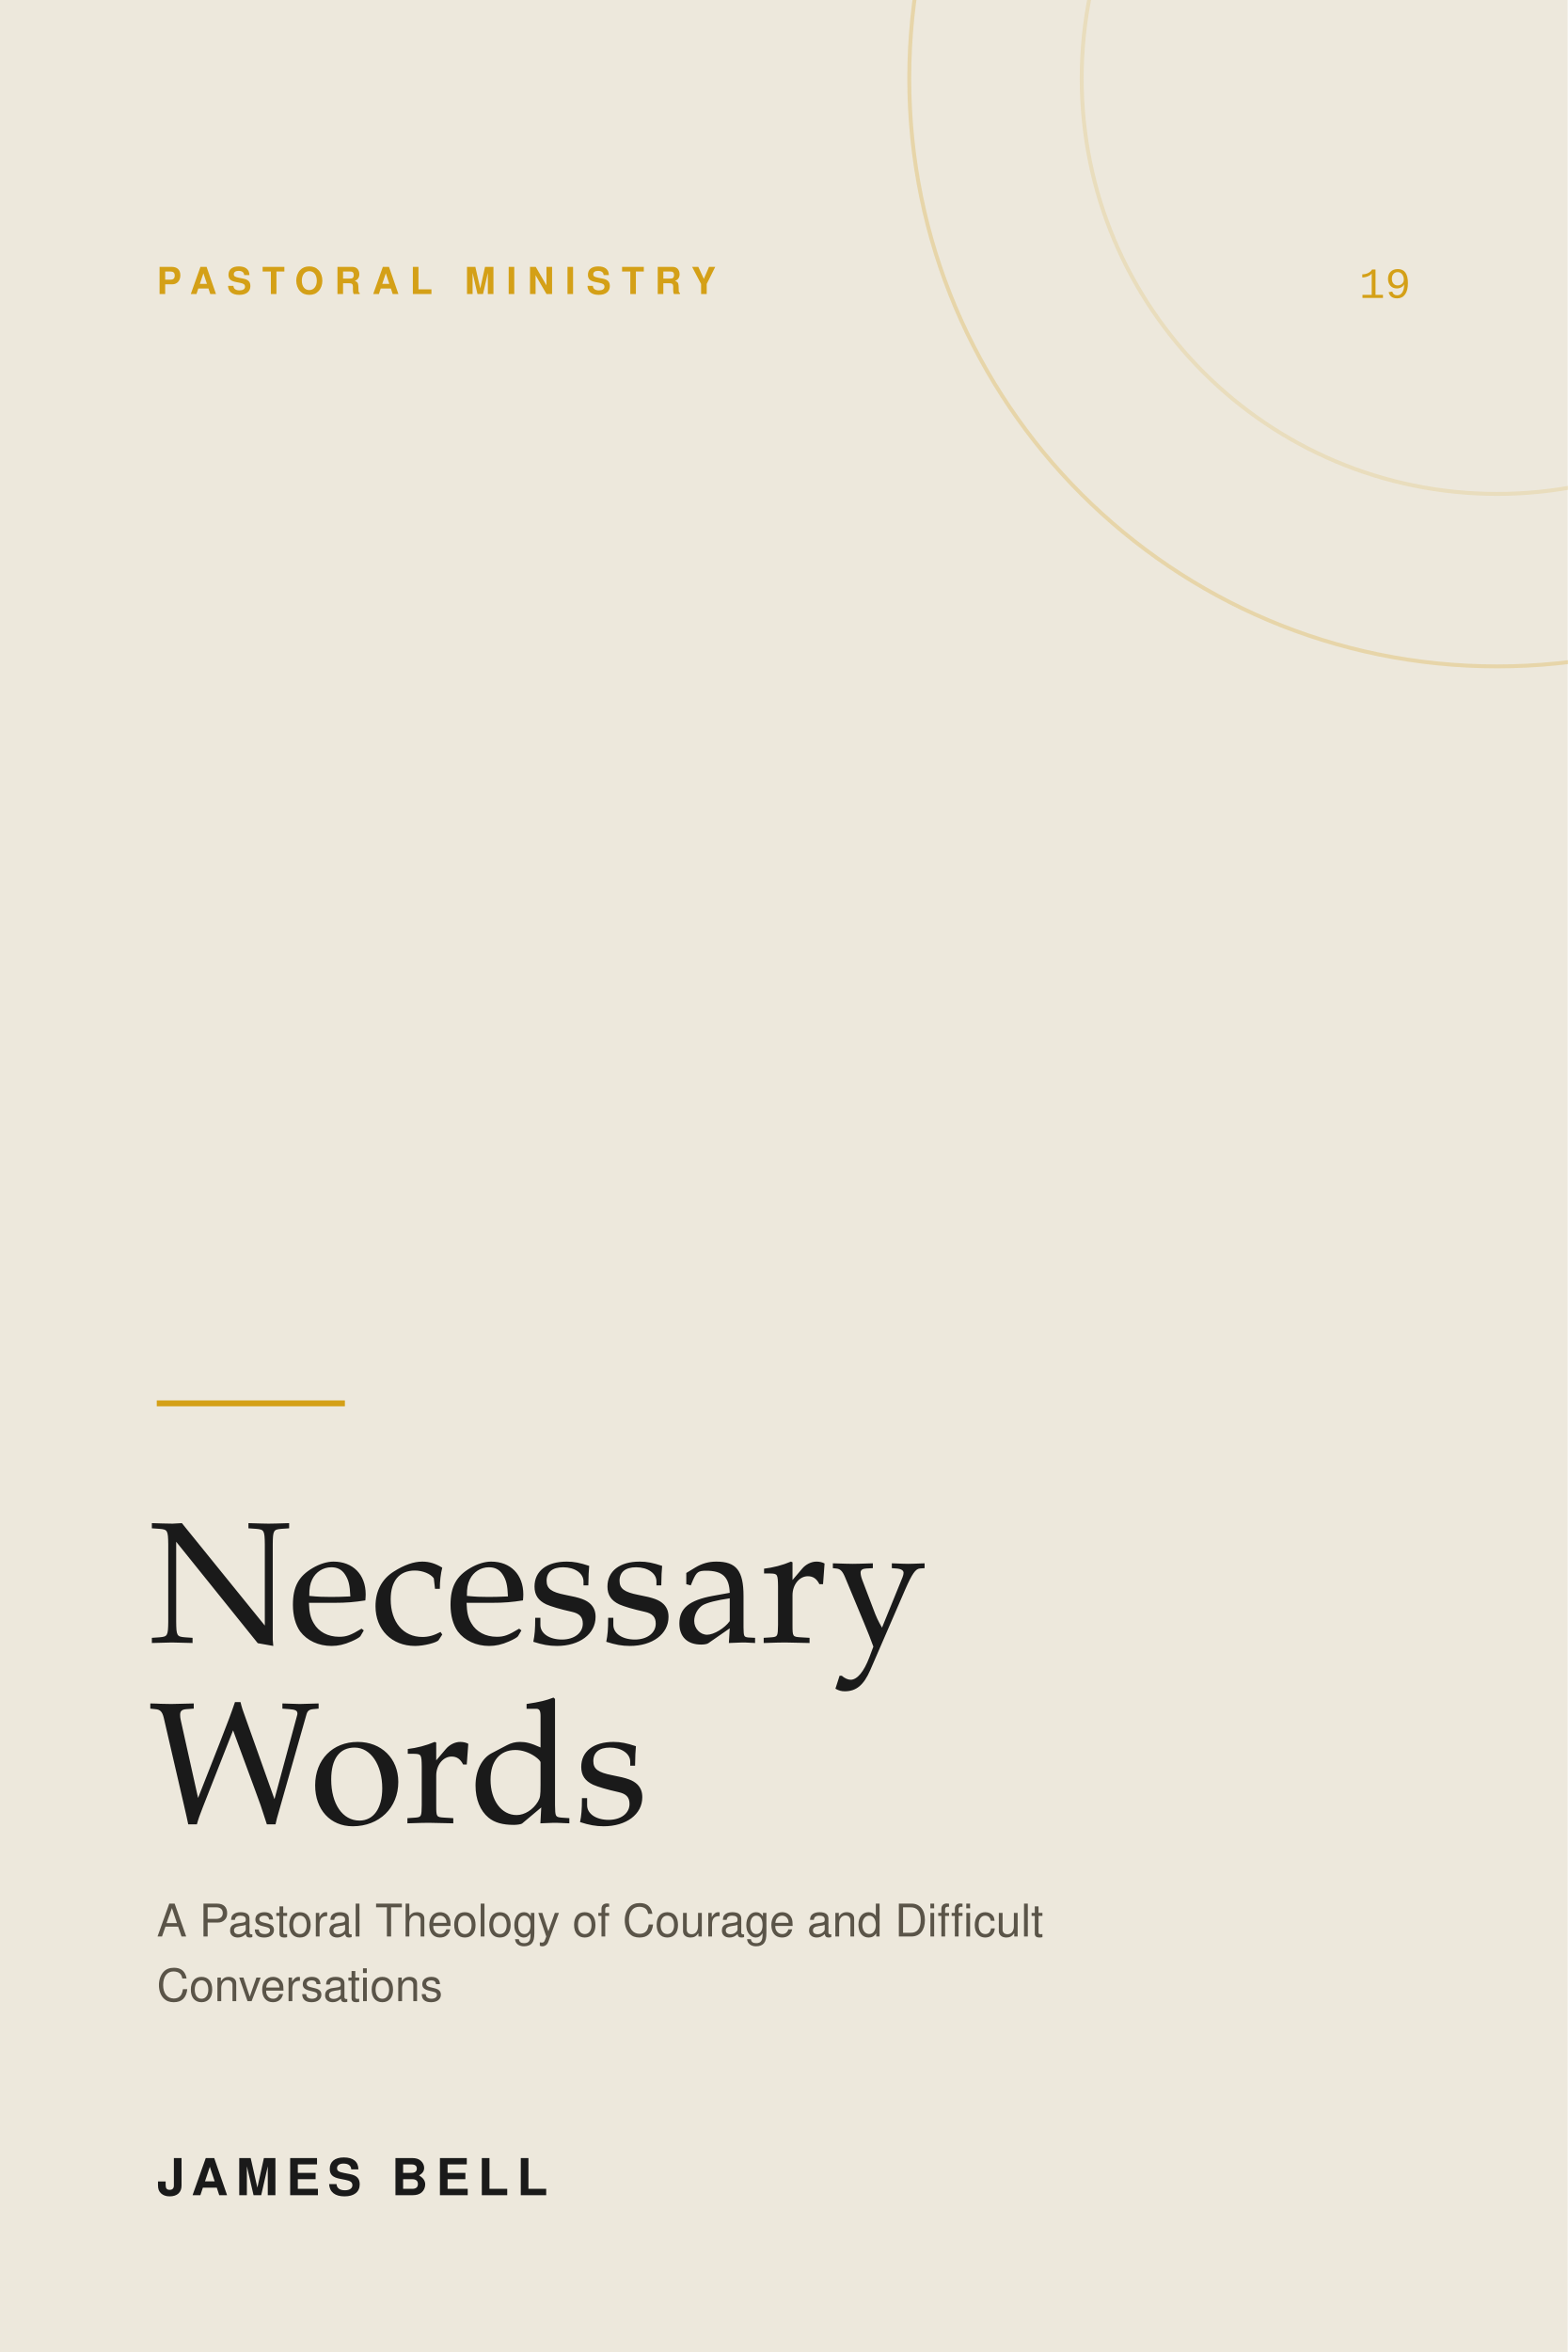
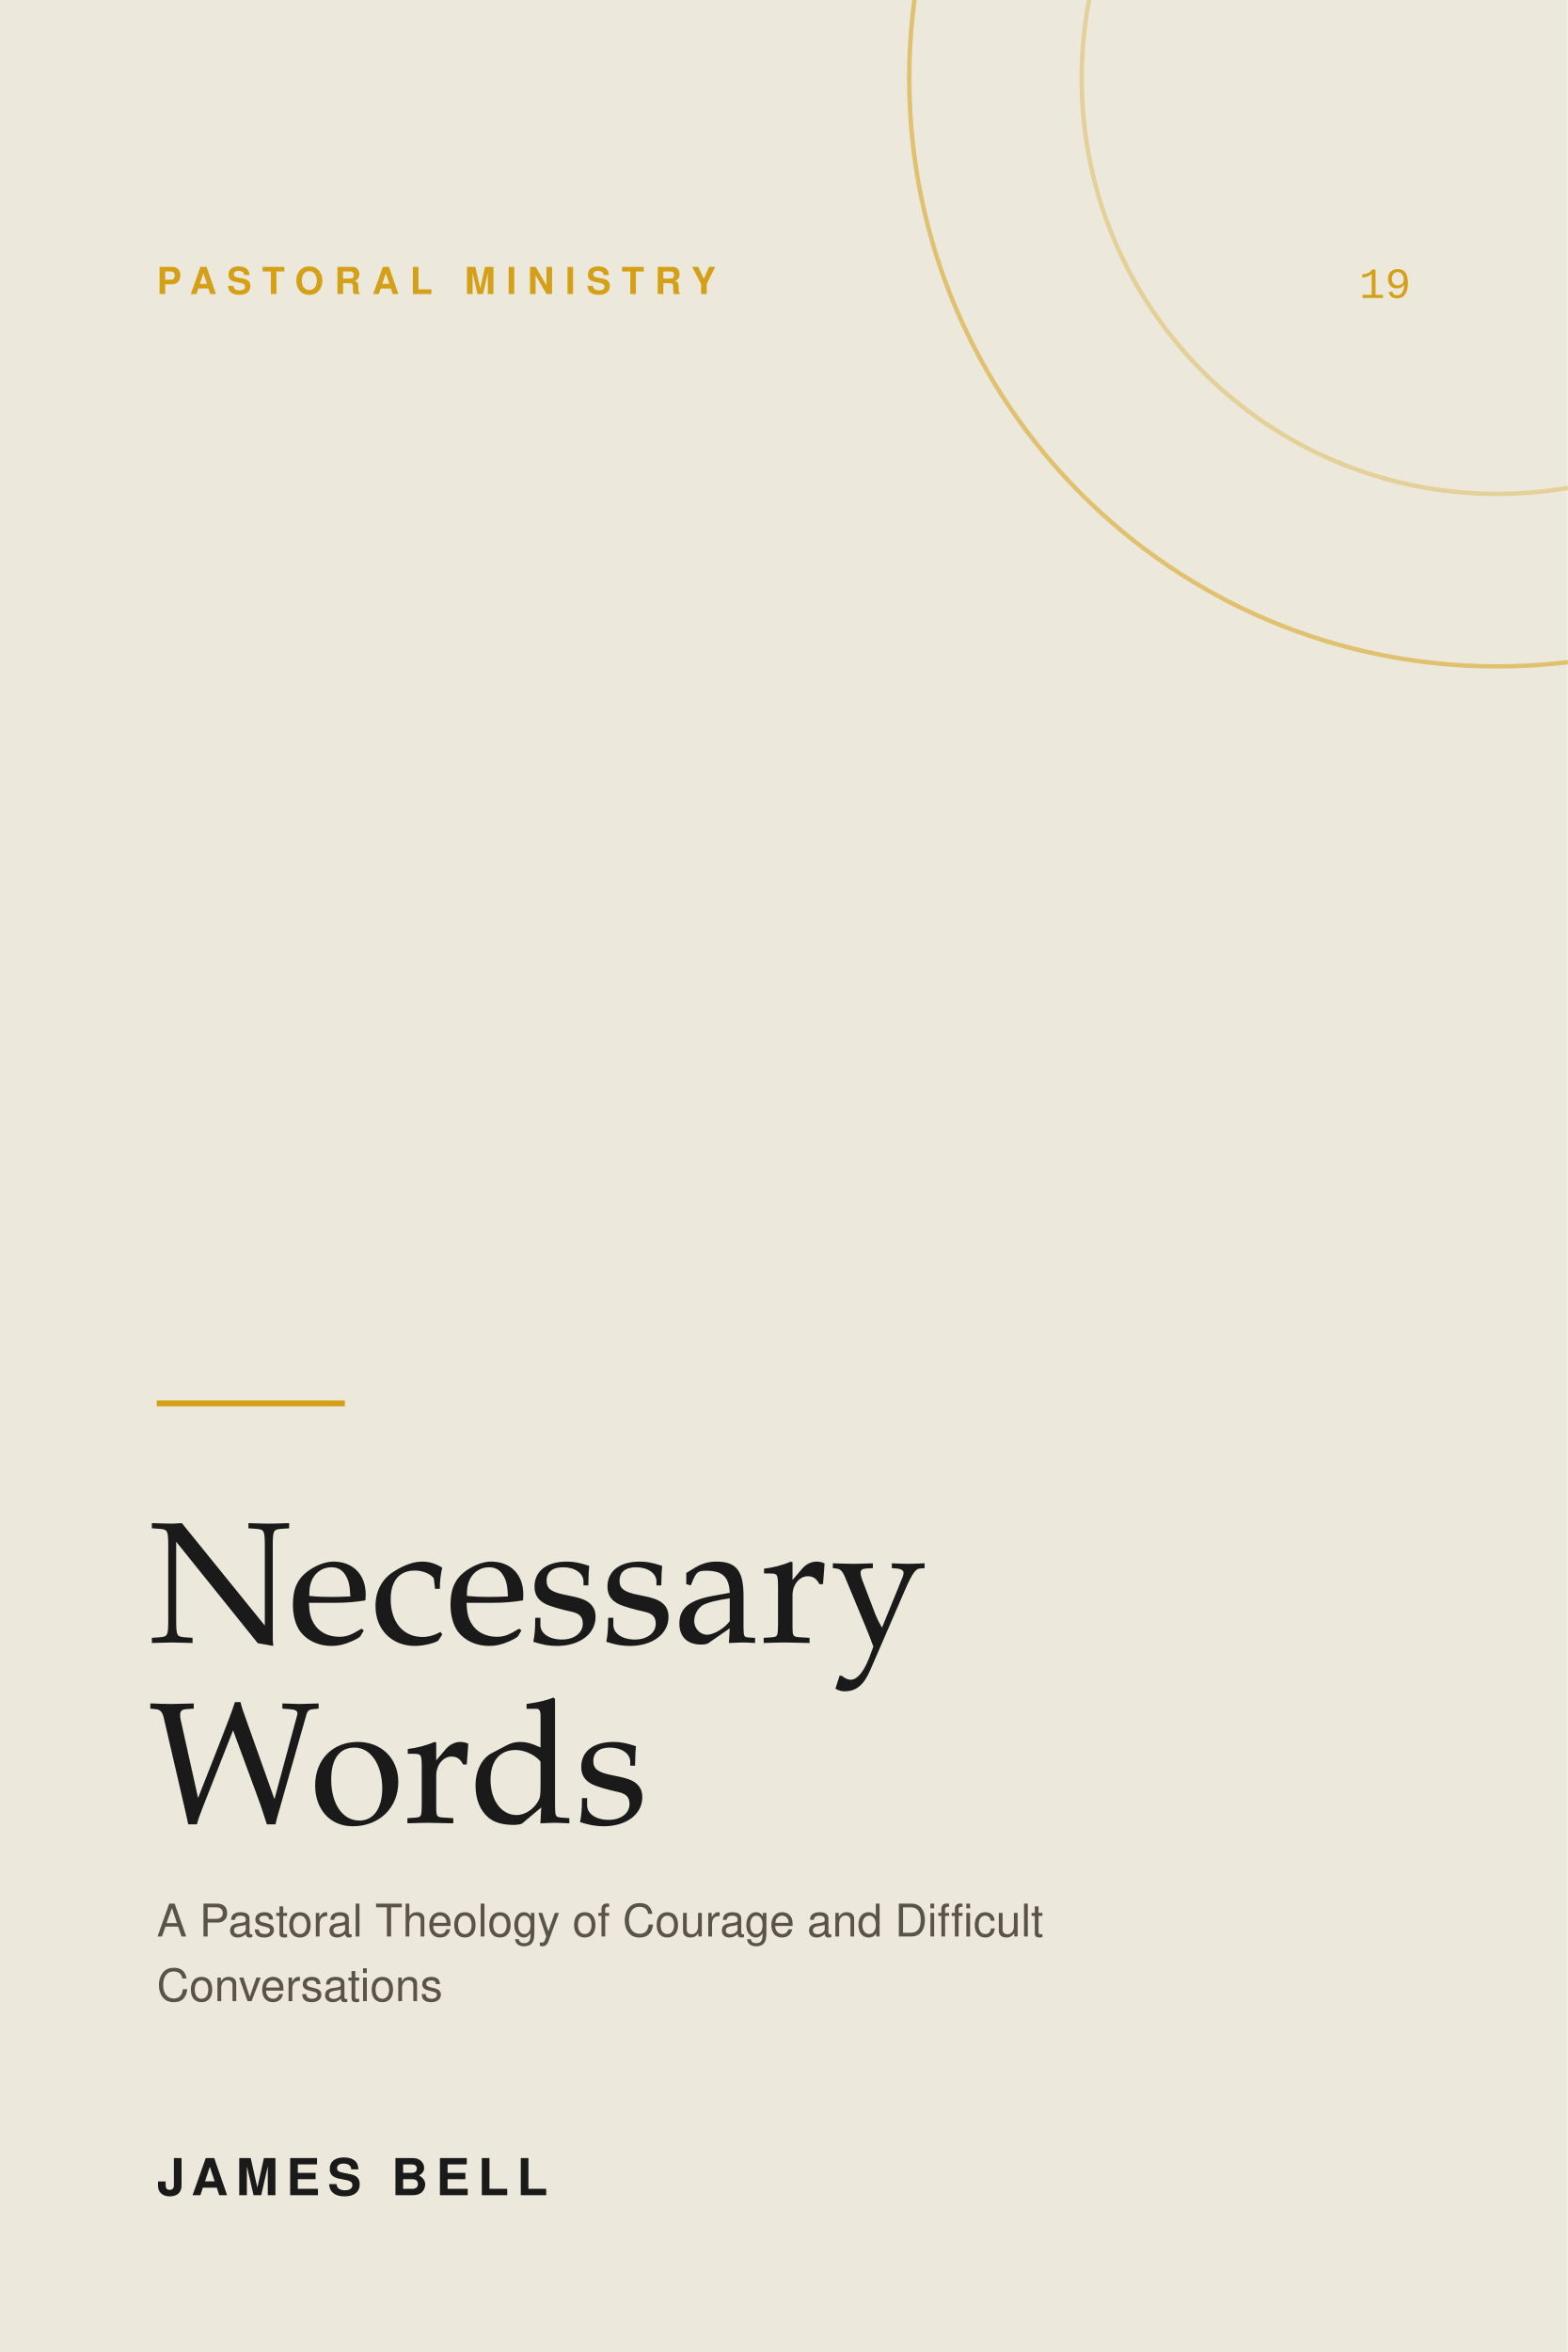
<svg xmlns="http://www.w3.org/2000/svg" width="800" height="1200" viewBox="0 0 800 1200" role="img" aria-label="Necessary Words by James Bell">
  <rect width="800" height="1200" fill="#EDE8DC" />
-   <circle cx="764" cy="40" r="300" fill="none" stroke="#D4A017" stroke-width="2" opacity="0.26" />
-   <circle cx="764" cy="40" r="212" fill="none" stroke="#D4A017" stroke-width="2" opacity="0.16" />
+   <circle cx="764" cy="40" r="300" fill="none" stroke="#D4A017" stroke-width="2.25" opacity="0.55" />
+   <circle cx="764" cy="40" r="212" fill="none" stroke="#D4A017" stroke-width="2.25" opacity="0.34" />
  <text x="80" y="150" font-family="Helvetica, Arial, sans-serif" font-size="19" letter-spacing="5.5" font-weight="700" fill="#D4A017">PASTORAL MINISTRY</text>
  <text x="720" y="152" text-anchor="end" font-family="'JetBrains Mono', 'Courier New', monospace" font-size="22" fill="#D4A017">19</text>
  <line x1="80" y1="716" x2="176" y2="716" stroke="#D4A017" stroke-width="3" />
  <text x="76" y="838" font-family="Palatino, 'Palatino Linotype', Georgia, serif" font-size="88" fill="#1A1A1A">Necessary</text>
  <text x="76" y="930" font-family="Palatino, 'Palatino Linotype', Georgia, serif" font-size="88" fill="#1A1A1A">Words</text>
  <text x="80" y="988" font-family="Helvetica, Arial, sans-serif" font-size="23" fill="#5A5448">A Pastoral Theology of Courage and Difficult</text>
  <text x="80" y="1021" font-family="Helvetica, Arial, sans-serif" font-size="23" fill="#5A5448">Conversations</text>
  <text x="80" y="1120" font-family="Helvetica, Arial, sans-serif" font-size="26" letter-spacing="4" font-weight="700" fill="#1A1A1A">JAMES BELL</text>
</svg>
